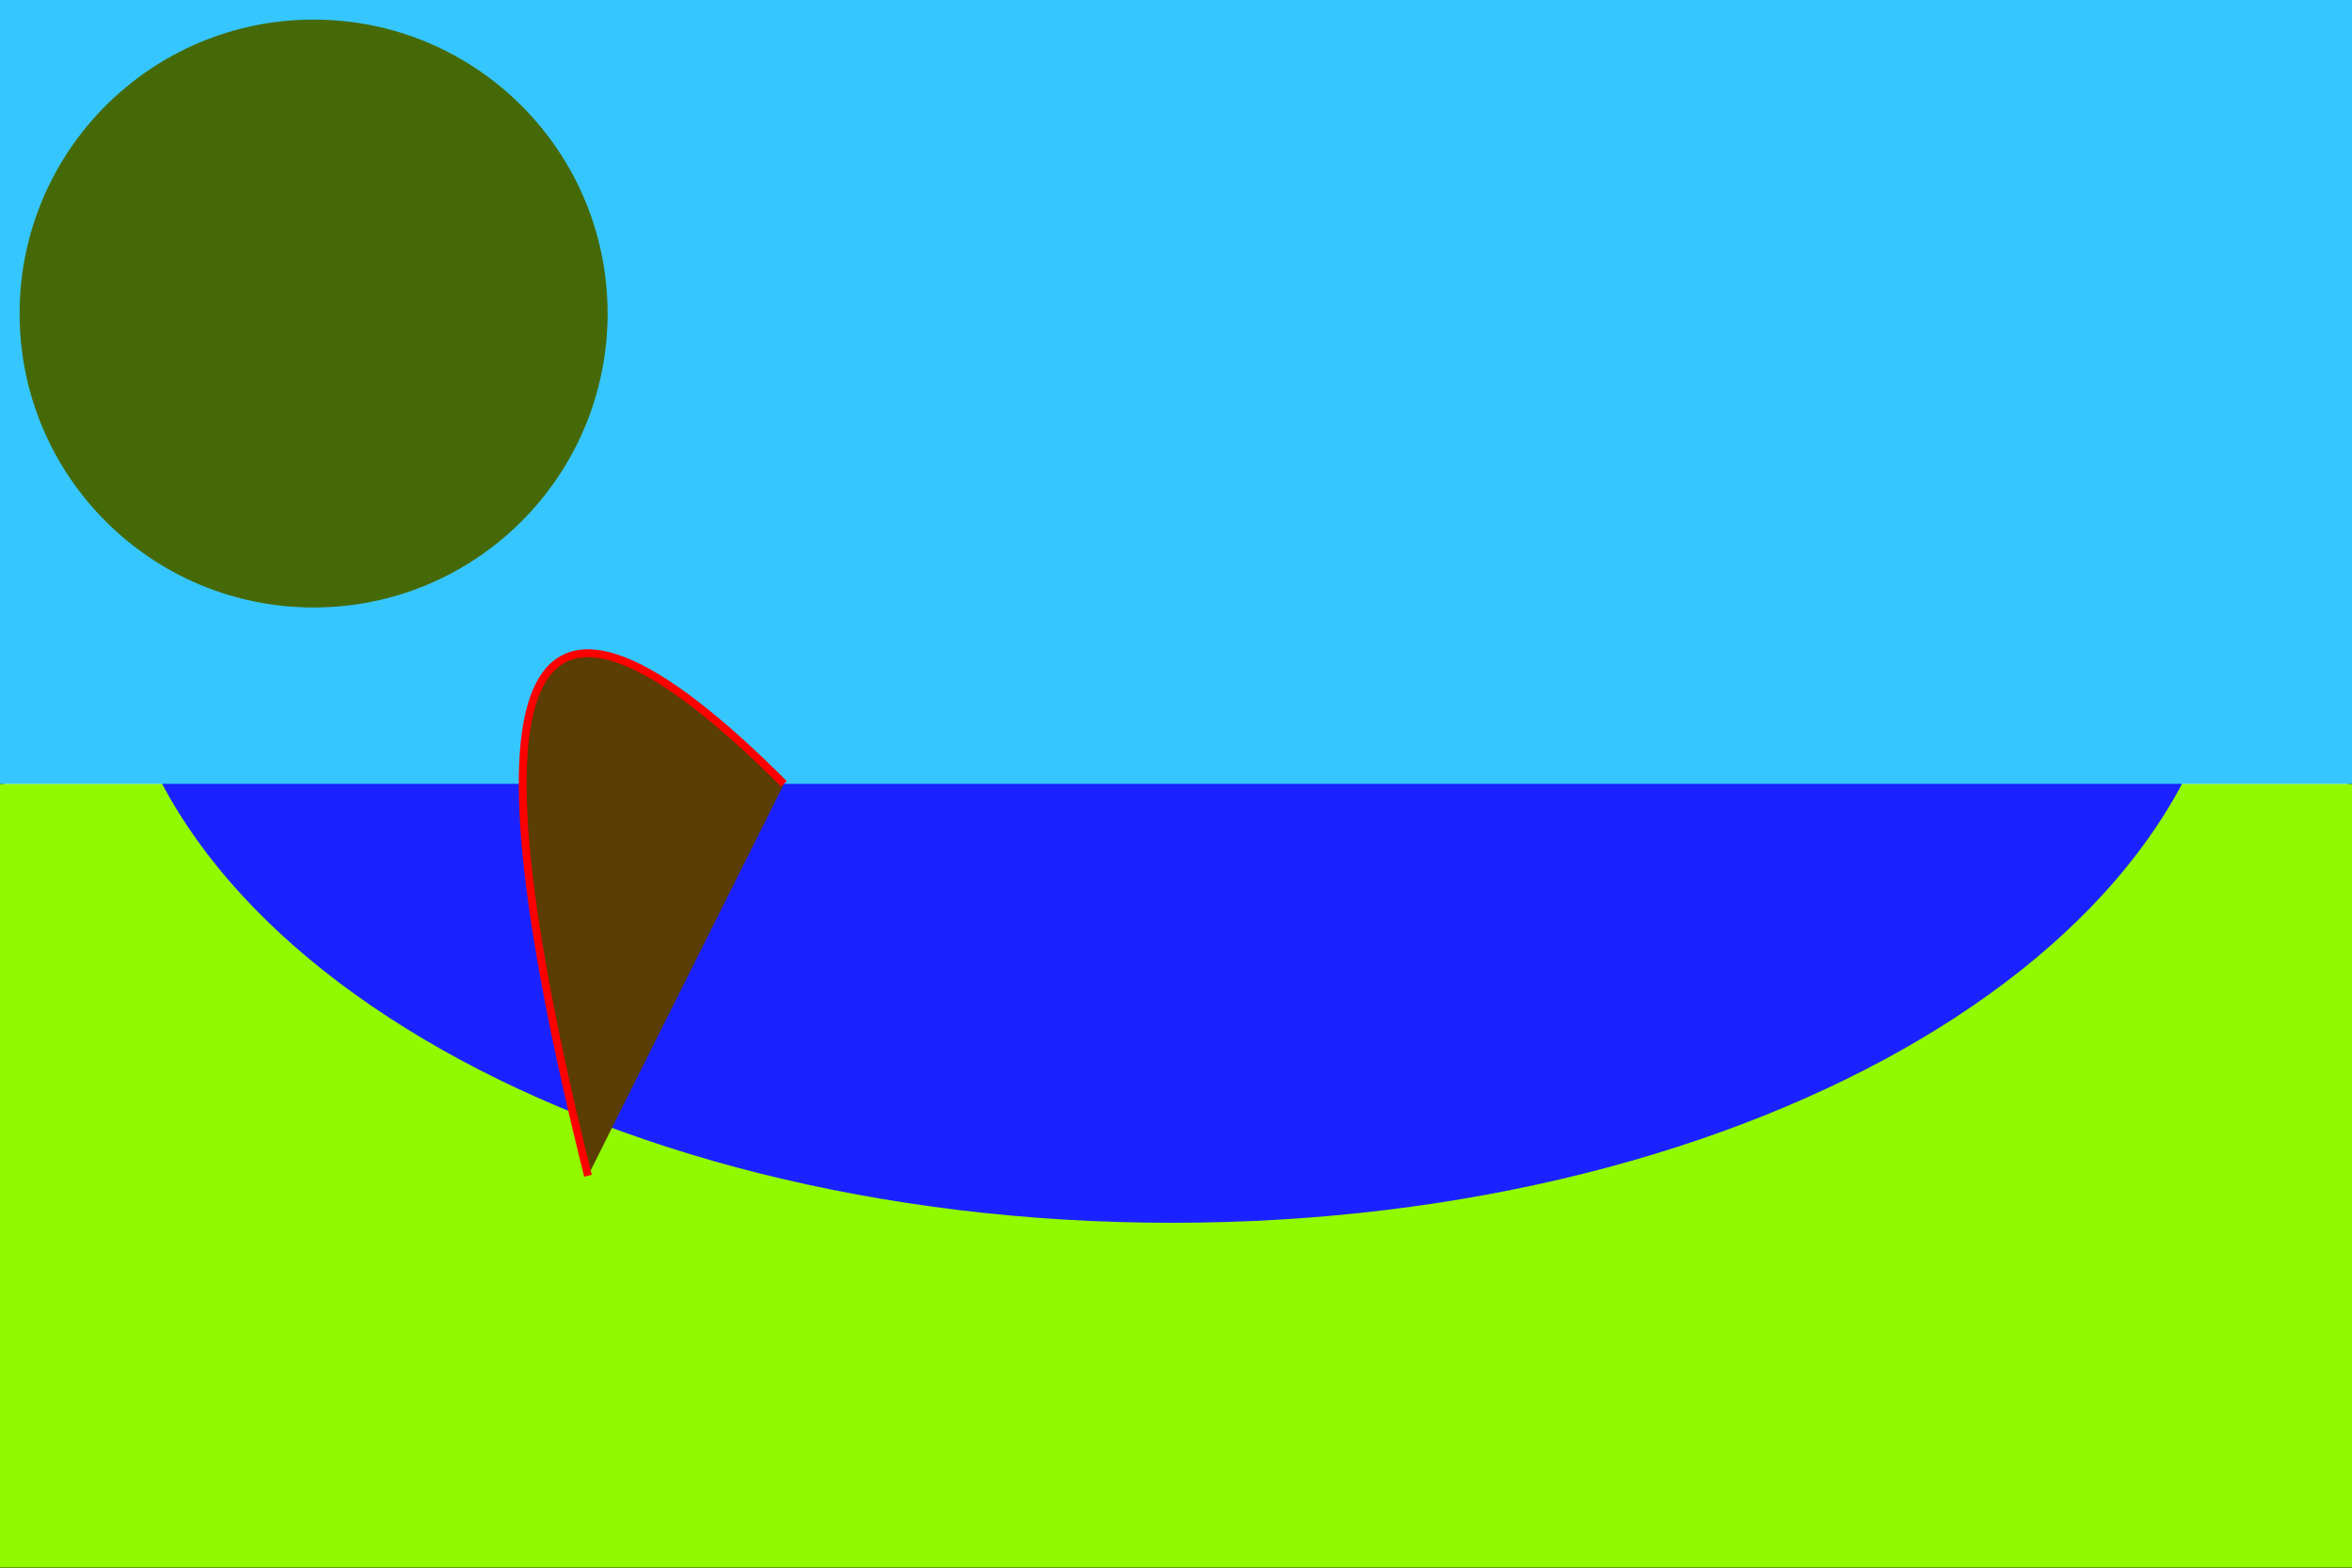
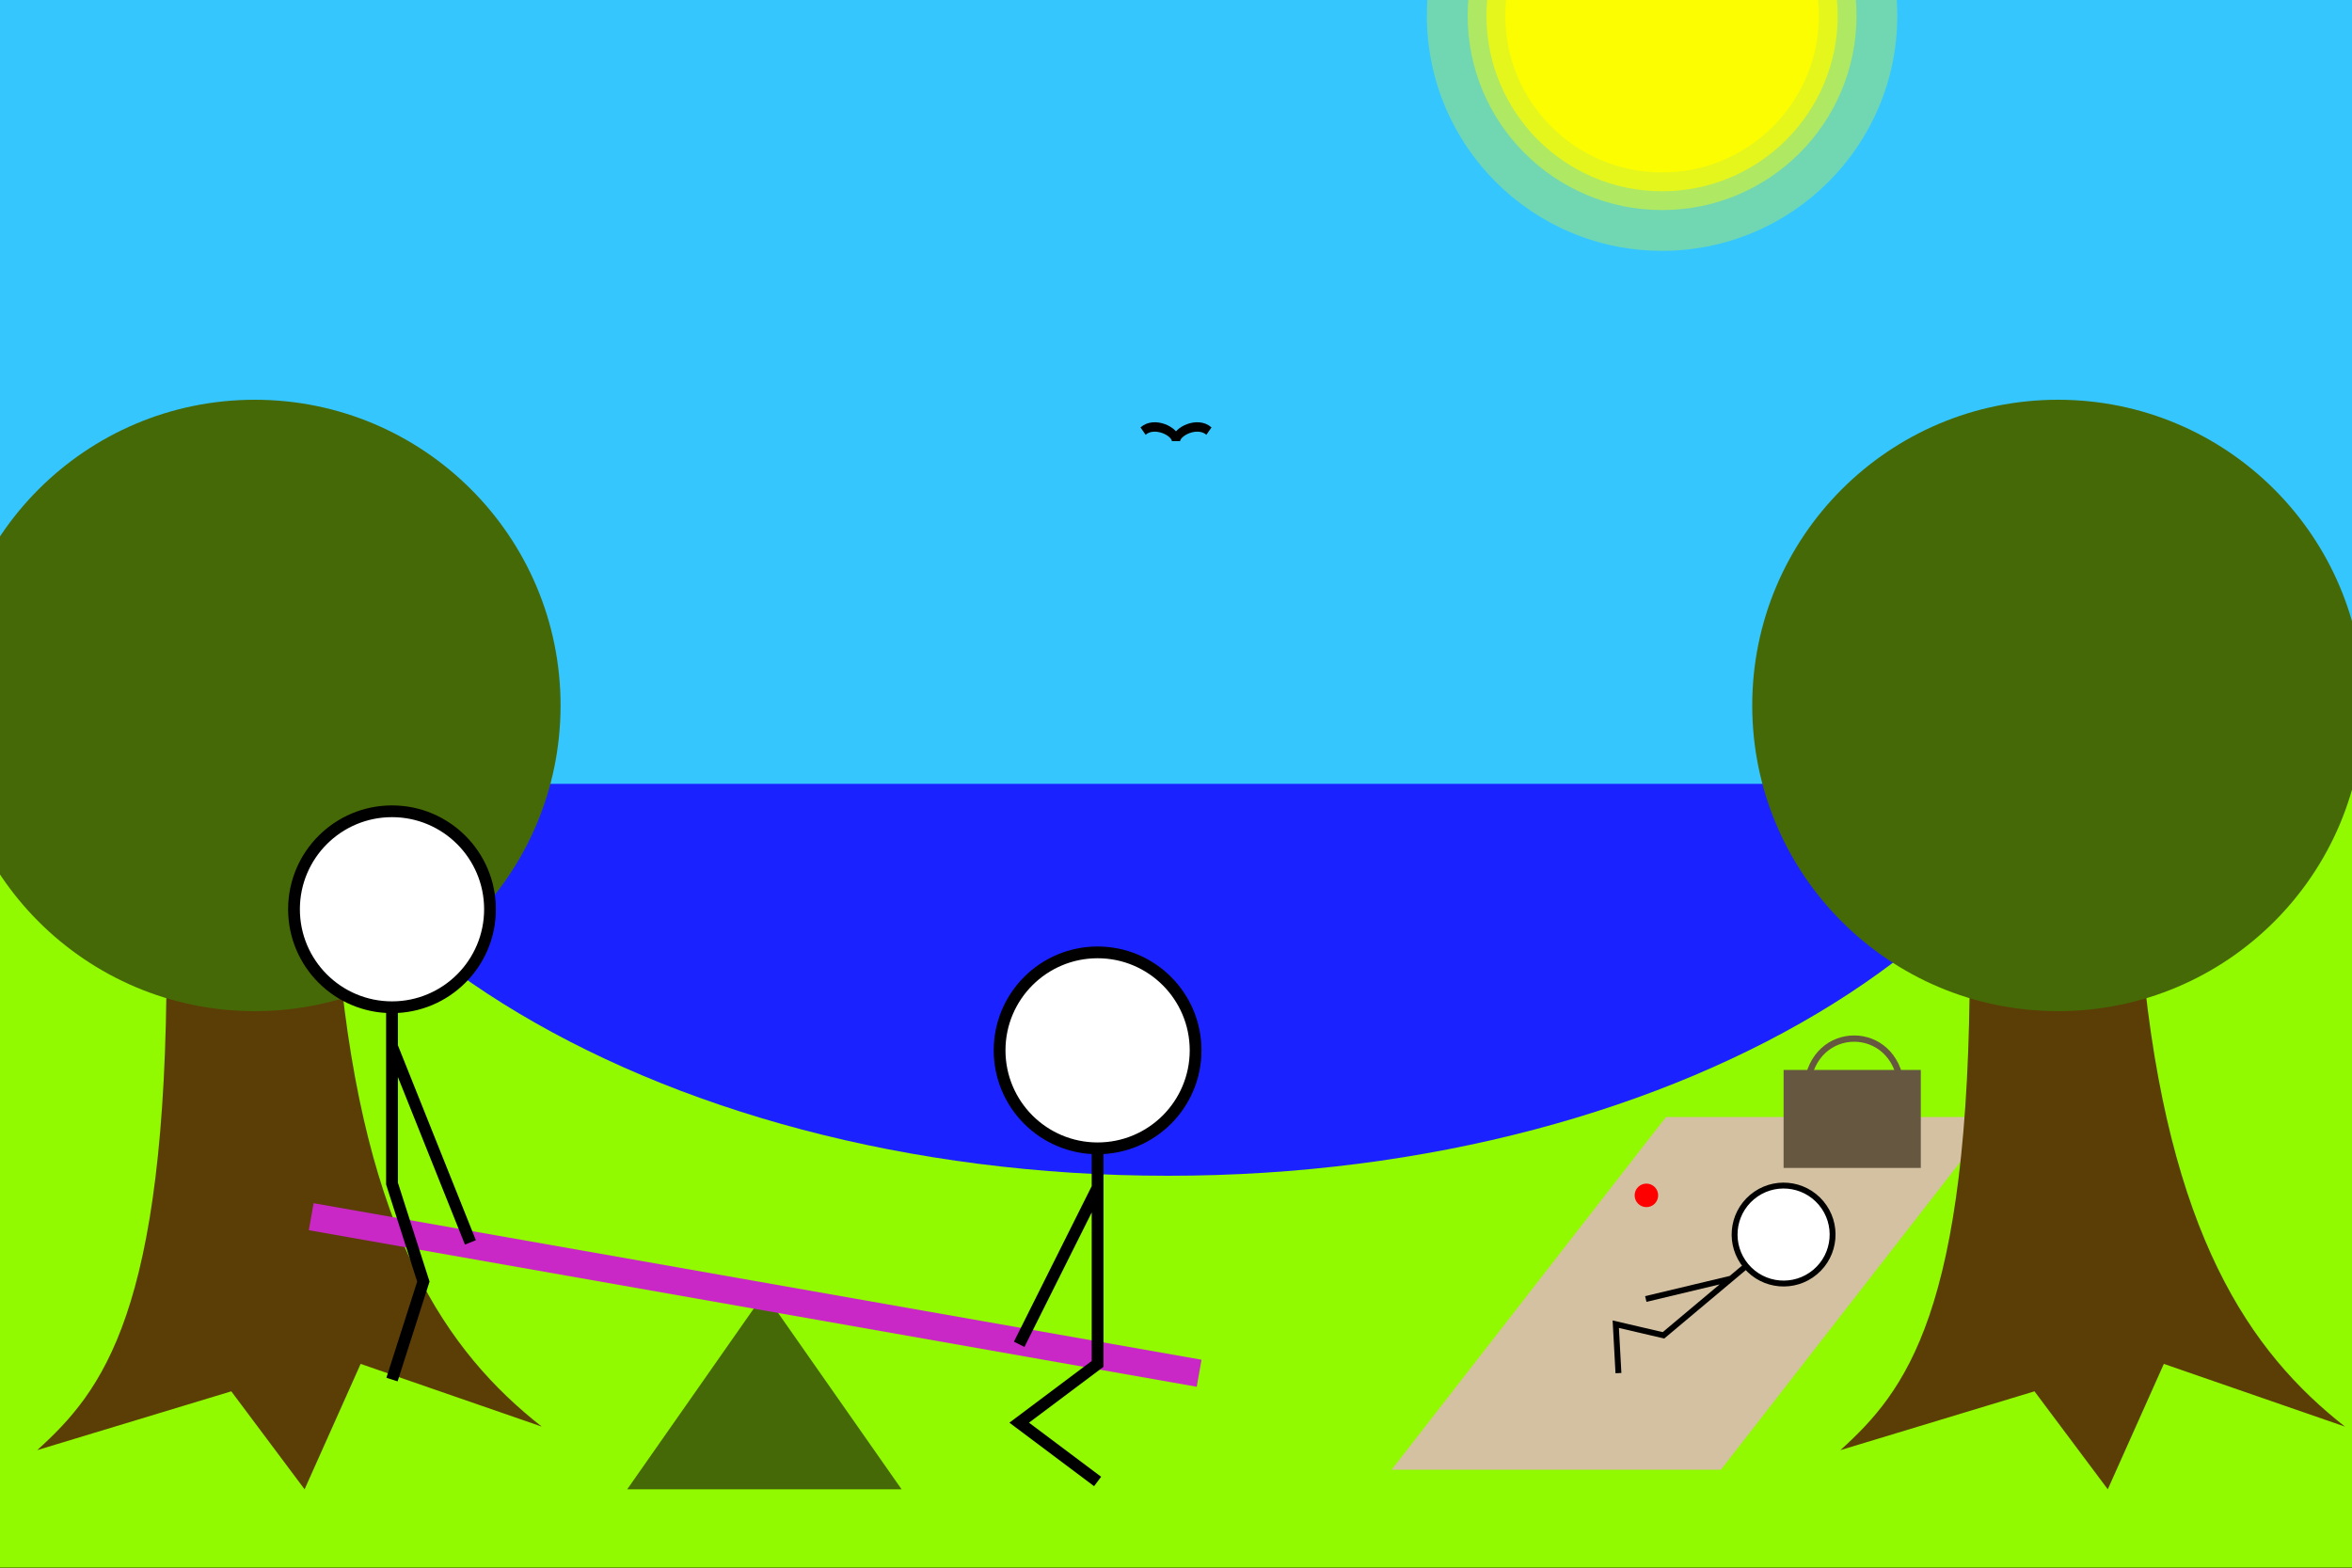
<svg xmlns="http://www.w3.org/2000/svg" xmlns:xlink="http://www.w3.org/1999/xlink" version="1.1" width="6in" height="4in" viewBox="0 0 600 400" preserveAspectRatio="xMidYMid">
  <defs>
    <circle id="tlake" cx="0" cy="0" r="100" />
    <circle id="tsun" cx="0" cy="0" r="40" />
    <g id="tshape" stroke="black" stroke-width="5">
      <line x1="0" y1="0" x2="100" y2="0" />
      <line x1="100" y1="30" x2="100" y2="-30" />
    </g>
    <g id="tree">
-       <svg x="100" y="100">
-         <path fill="rgb(91,61,6)" stroke="red" stroke-width="2" d="M 100,100 Q 0,0 50,200" />
-       </svg>
-       <circle cx="80" cy="80" r="75" fill="rgb(69,105,6)" />
+       <g transform="translate(235,415) scale(11,-10)">
+         <path fill="rgb(91,61,6)" d="             M -17.5,17             C -17.5,8 -19,6 -20.5,4.5             L -16,6             L -14.3,3.5             L -13,6.7             L -8.8,5.1             C -11.0,7.0 -12.9,10 -13.5,17             Z" />
+       </g>
+       <g transform="translate(-15,100)">
+         <circle cx="80" cy="80" r="78" fill="rgb(69,105,6)" />
+       </g>
+     </g>
+     <g id="sun">
+       <circle cx="80" cy="80" r="75" fill="rgb(252,253,0)" fill-opacity="0.3" />
+       <circle cx="80" cy="80" r="62" fill="rgb(252,253,0)" fill-opacity="0.45" />
+       <circle cx="80" cy="80" r="56" fill="rgb(252,253,0)" fill-opacity="0.7" />
+       <circle cx="80" cy="80" r="50" fill="rgb(252,253,0)" fill-opacity="1" />
+     </g>
+     <g id="bird">
+       <path fill="none" stroke="black" stroke-width="3" d="           M 12,0           C 8,3.2 0,0 0,-3.2           C 0,0 -8,3.2 -12,0" />
+     </g>
+     <g id="seesaw">
+       <g transform="translate(0,50)">
+         <polygon points="0,50 35,0 70,50" fill="rgb(69,105,6)" />
+       </g>
+       <g transform="translate(-80,27) rotate(10)">
+         <rect width="230" height="7" fill="rgb(201,39,198)" />
+       </g>
+     </g>
+     <g id="person1">
+       <g transform="translate(0,0)">
+         <path fill="none" stroke="black" stroke-width="3" d="           M 0,25           L 0,70           L 8,95           L 0,120           M 0,35           L 20,85" />
+       </g>
+       <g transform="translate(0,0)">
+         <circle cx="0" cy="0" r="25" fill="white" stroke="black" stroke-width="3" />
+       </g>
+     </g>
+     <g id="person2">
+       <g transform="translate(0,0)">
+         <path fill="none" stroke="black" stroke-width="3" d="           M 0,25           L 0,80           L -20,95           L 0,110           M 0,35           L -20,75" />
+       </g>
+       <g transform="translate(0,0)">
+         <circle cx="0" cy="0" r="25" fill="white" stroke="black" stroke-width="3" />
+       </g>
+     </g>
+     <g id="bag">
+       <g transform="translate(-6,-36) scale(.8,.8)">
+         <path fill="none" stroke="rgb(102,87,65)" stroke-width="2" d="           M 15,50           C 17,30 43,30 45,50" />
+       </g>
+       <g transform="translate(0,0)">
+         <rect width="35" height="25" fill="rgb(102,87,65)" />
+       </g>
    </g>
  </defs>
-   <rect x="0" y="0" width="600" height="400" fill="white" stroke="black" stroke-width="2" />
+   <rect x="0" y="0" width="600" height="400" fill="white" stroke="black" stroke-width="1" />
  <rect x="0" y="200" width="600" height="200" fill="rgb(145,249,0)" />
-   <g transform="translate(245,120) scale(2.7,1.6)">
+   <g transform="translate(250,120) scale(2.4,1.5)">
    <use xlink:href="#tlake" fill="rgb(26,35,255)" transform="translate(20,20)" />
  </g>
  <rect x="0" y="0" width="600" height="200" fill="rgb(54,198,254)" />
+   <g transform="translate(360,-60) scale(0.8,0.8)">
+     <use xlink:href="#sun" />
+   </g>
  <use xlink:href="#tree" />
+   <g transform="translate(355,285) scale(2.8,3)">
+     <polygon points="0,30 30,30 55,0 25,0" fill="rgb(211,193,161)" />
+   </g>
+   <g transform="translate(455,273) scale(1,1)">
+     <use xlink:href="#bag" />
+   </g>
+   <circle cx="420" cy="305" r="3" fill="red" />
+   <g transform="translate(455,315) scale(0.5,0.5) rotate(50)">
+     <use xlink:href="#person2" />
+   </g>
+   <g transform="translate(460,0) scale(1,1)">
+     <use xlink:href="#tree" />
+   </g>
+   <g transform="translate(300,110) scale(0.7,-0.8)">
+     <use xlink:href="#bird" />
+   </g>
+   <g transform="translate(160,280) scale(1,1)">
+     <use xlink:href="#seesaw" />
+   </g>
+   <g transform="translate(280,268) scale(1,1)">
+     <use xlink:href="#person2" />
+   </g>
+   <g transform="translate(100,232) scale(1,1)">
+     <use xlink:href="#person1" />
+   </g>
</svg>
